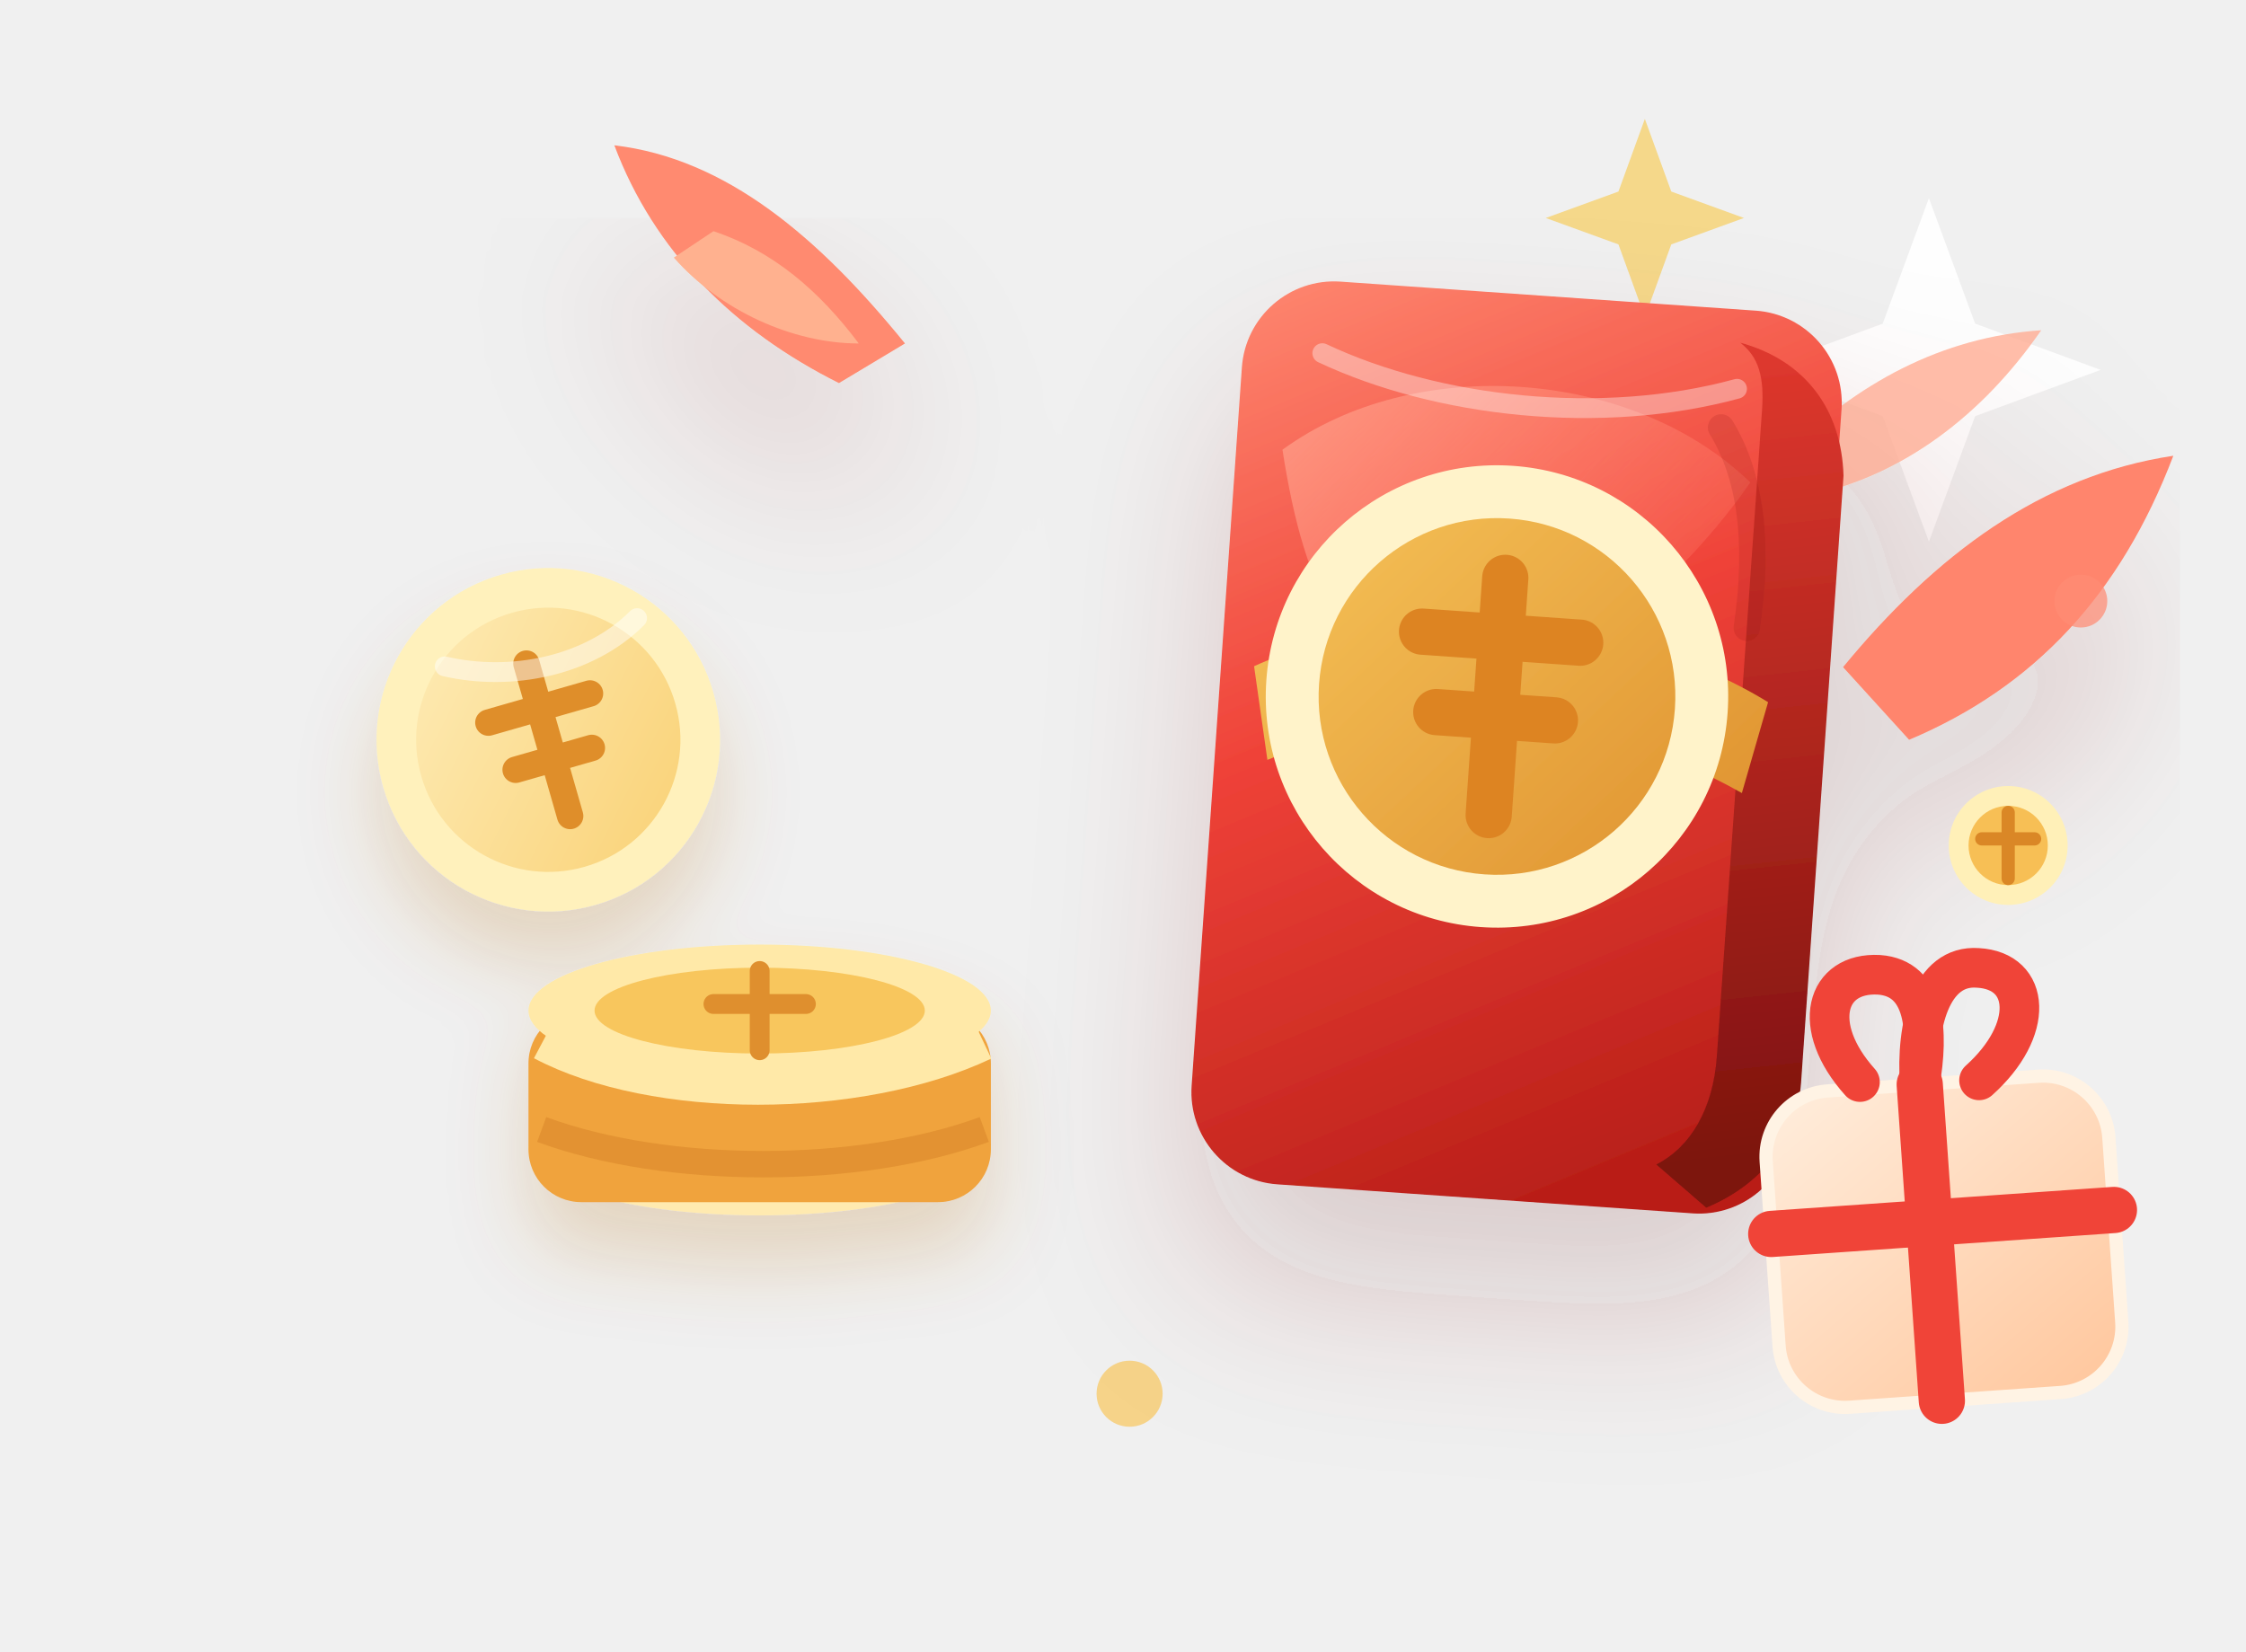
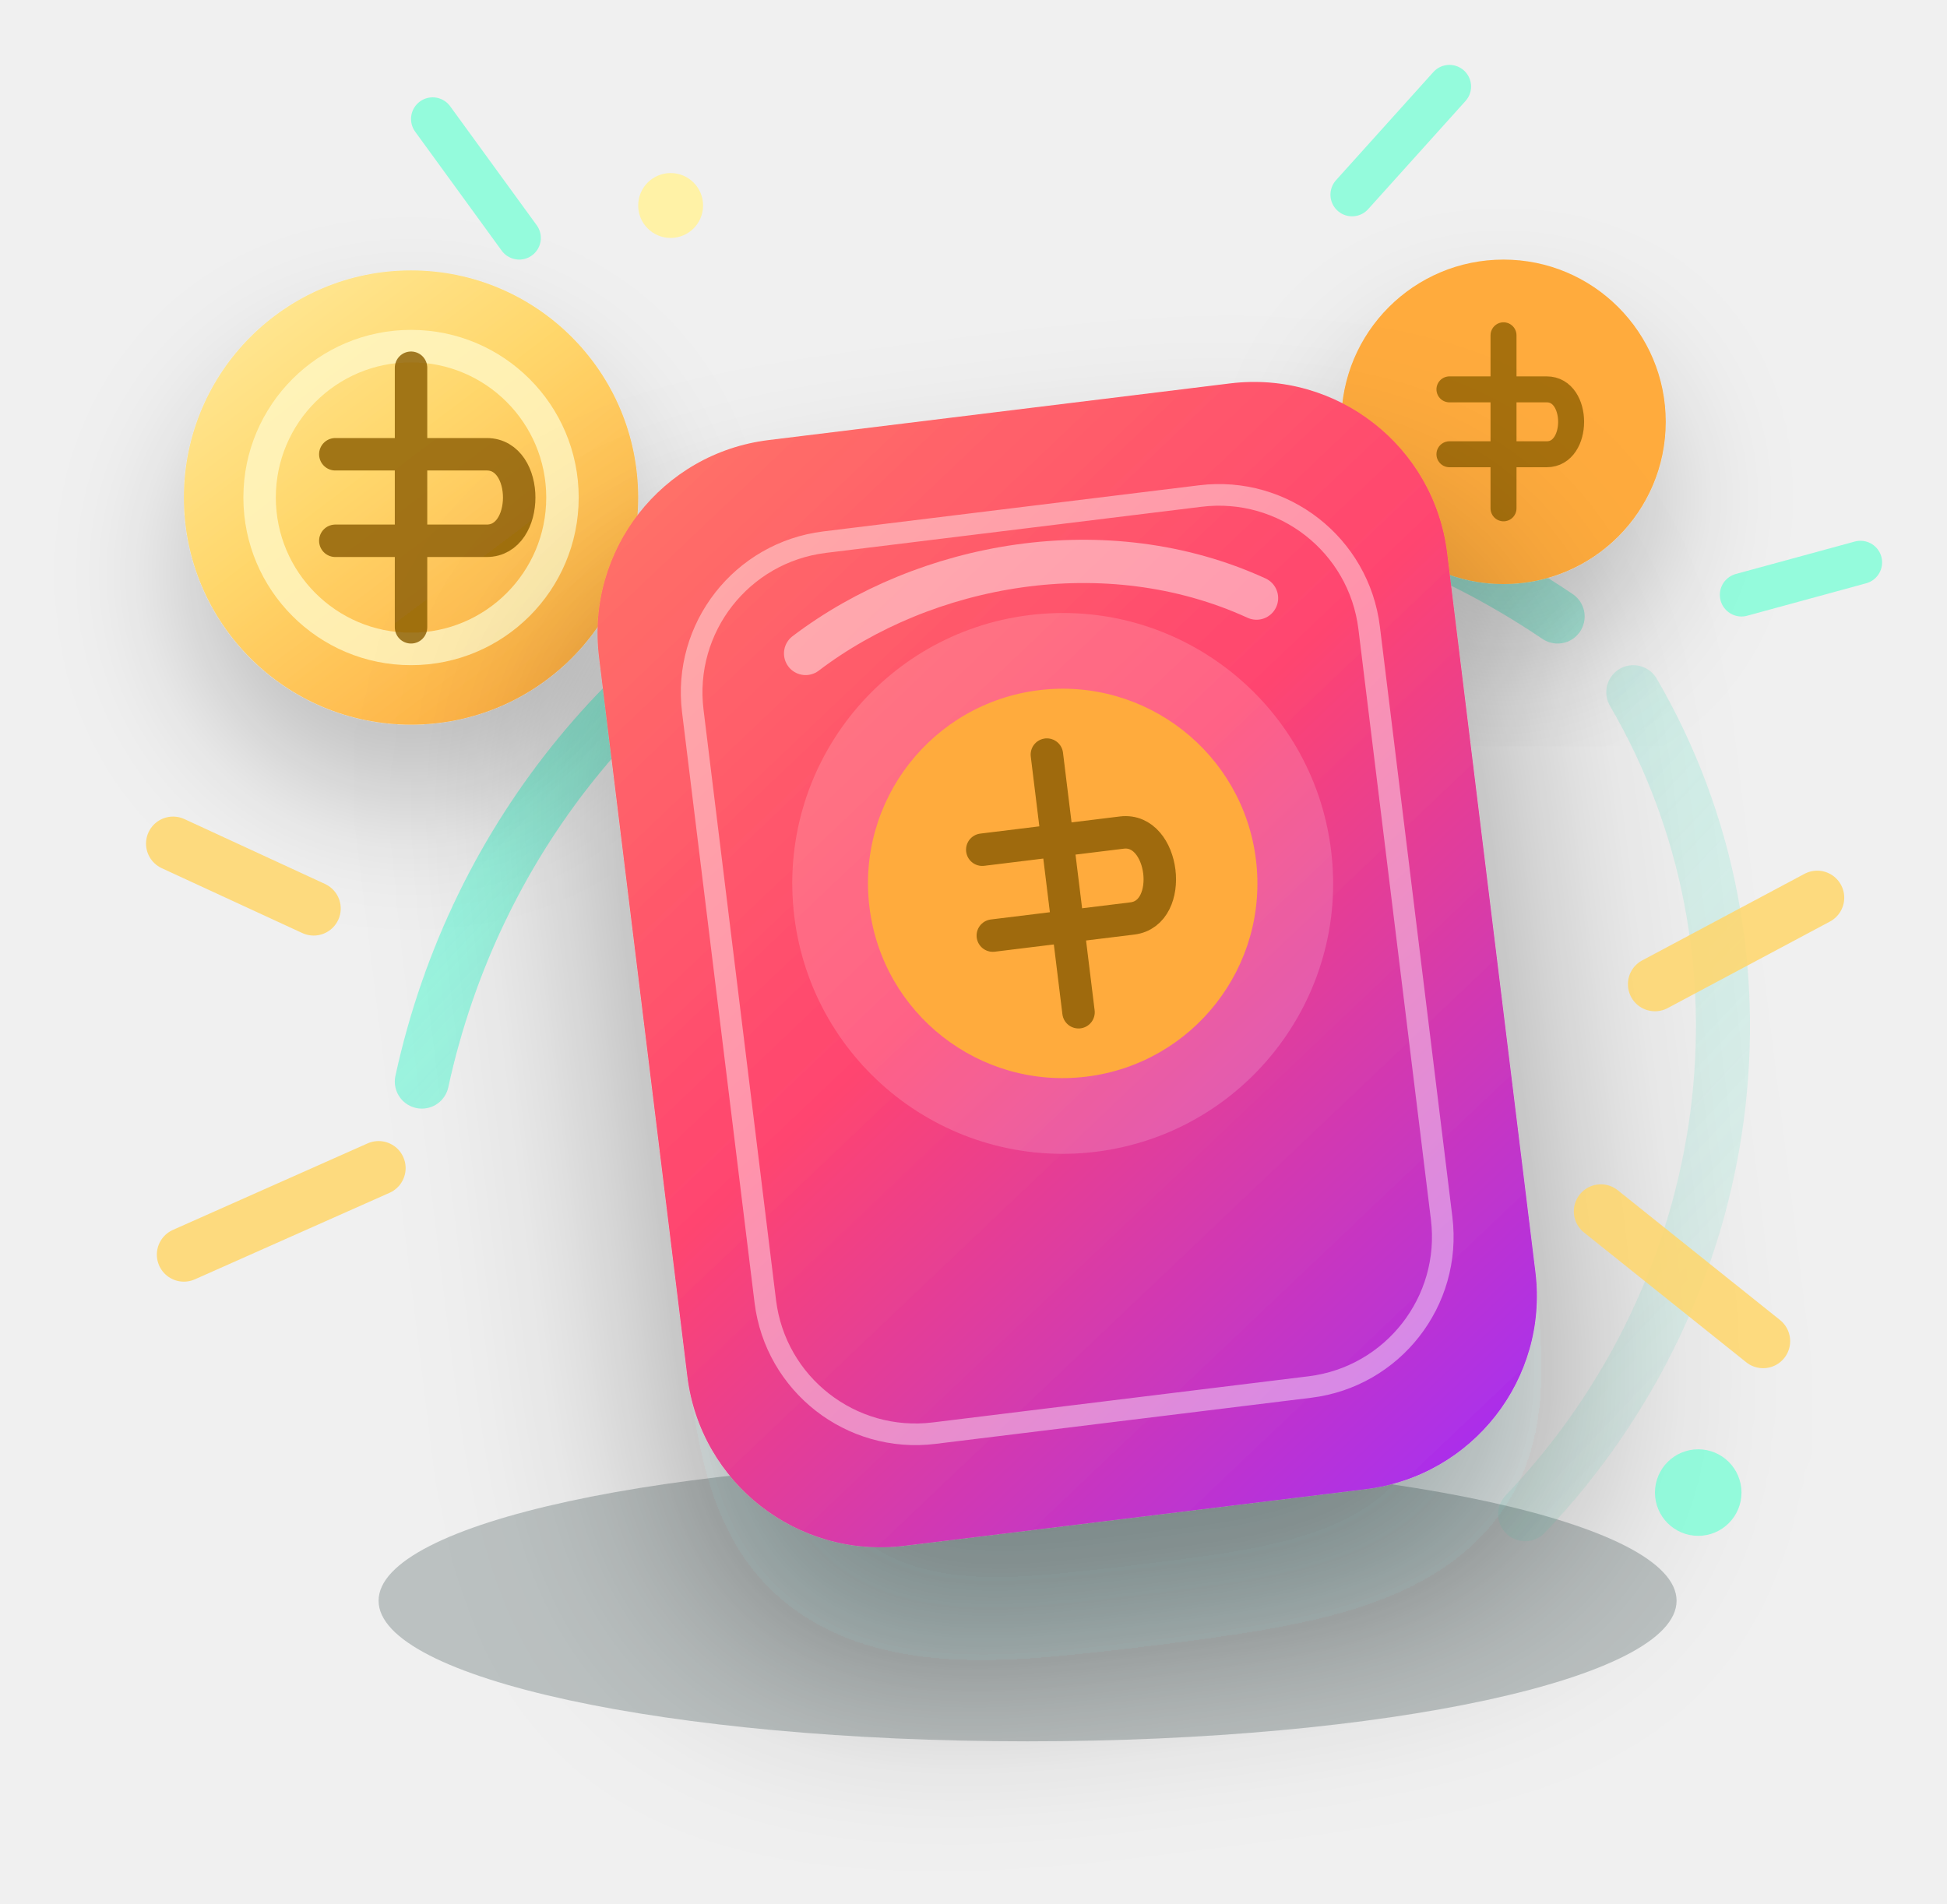
- <svg xmlns="http://www.w3.org/2000/svg" width="340" height="250" viewBox="0 0 340 250" fill="none">
+ <svg xmlns="http://www.w3.org/2000/svg" width="180" height="176" viewBox="0 0 180 176" fill="none">
  <defs>
-     <linearGradient id="packetFront" x1="179" y1="42" x2="246" y2="176" gradientUnits="userSpaceOnUse">
-       <stop stop-color="#FF8C74" />
-       <stop offset="0.48" stop-color="#EF4238" />
-       <stop offset="1" stop-color="#B91F19" />
+     <linearGradient id="coinFace" x1="24" y1="5" x2="64" y2="58" gradientUnits="userSpaceOnUse">
+       <stop stop-color="#FFF6B8" />
+       <stop offset=".55" stop-color="#FFD76C" />
+       <stop offset="1" stop-color="#FFAB3D" />
    </linearGradient>
-     <linearGradient id="packetSide" x1="253" y1="54" x2="274" y2="171" gradientUnits="userSpaceOnUse">
-       <stop stop-color="#DD372D" />
-       <stop offset="1" stop-color="#7D120E" />
+     <linearGradient id="cardGrad" x1="54" y1="34" x2="134" y2="142" gradientUnits="userSpaceOnUse">
+       <stop stop-color="#FF7B65" />
+       <stop offset=".48" stop-color="#FF456F" />
+       <stop offset="1" stop-color="#A42DF5" />
    </linearGradient>
-     <linearGradient id="packetFlap" x1="183" y1="54" x2="249" y2="110" gradientUnits="userSpaceOnUse">
-       <stop stop-color="#FFA58F" stop-opacity="0.92" />
-       <stop offset="1" stop-color="#FF705E" stop-opacity="0.22" />
+     <linearGradient id="mintRing" x1="44" y1="36" x2="156" y2="142" gradientUnits="userSpaceOnUse">
+       <stop stop-color="#83FFE1" />
+       <stop offset="1" stop-color="#35D7B4" stop-opacity=".2" />
    </linearGradient>
-     <linearGradient id="gold" x1="64" y1="62" x2="222" y2="208" gradientUnits="userSpaceOnUse">
-       <stop stop-color="#FFF5CE" />
-       <stop offset="0.44" stop-color="#F8C85E" />
-       <stop offset="1" stop-color="#D98524" />
-     </linearGradient>
-     <linearGradient id="giftCream" x1="268" y1="148" x2="320" y2="218" gradientUnits="userSpaceOnUse">
-       <stop stop-color="#FFF5E9" />
-       <stop offset="1" stop-color="#FFC397" />
-     </linearGradient>
-     <filter id="softShadow" x="43" y="18" width="287" height="226" filterUnits="userSpaceOnUse" color-interpolation-filters="sRGB">
-       <feDropShadow dx="0" dy="15" stdDeviation="13" flood-color="#7E2B1D" flood-opacity="0.18" />
+     <filter id="softShadow" x="-40%" y="-40%" width="180%" height="180%">
+       <feDropShadow dx="0" dy="12" stdDeviation="10" flood-color="#001818" flood-opacity=".35" />
    </filter>
-     <filter id="coinShadow" x="35" y="56" width="202" height="182" filterUnits="userSpaceOnUse" color-interpolation-filters="sRGB">
-       <feDropShadow dx="0" dy="8" stdDeviation="6" flood-color="#B76B1C" flood-opacity="0.2" />
+     <filter id="coinShadow" x="-50%" y="-50%" width="200%" height="200%">
+       <feDropShadow dx="0" dy="7" stdDeviation="6" flood-color="#000000" flood-opacity=".2" />
    </filter>
  </defs>
-   <path d="M292 30L299 49L318 56L299 63L292 82L285 63L266 56L285 49L292 30Z" fill="#FFFFFF" fill-opacity="0.92" />
-   <path d="M249 18L253 29L264 33L253 37L249 48L245 37L234 33L245 29L249 18Z" fill="#F6D47A" fill-opacity="0.86" />
-   <path d="M76 87L79 96L88 99L79 102L76 111L73 102L64 99L73 96L76 87Z" fill="#FFFFFF" fill-opacity="0.7" />
-   <g filter="url(#softShadow)">
-     <path d="M127 58C111 50 99 38 93 22C110 24 124 36 137 52L127 58Z" fill="#FF8A70" />
-     <path d="M289 112C308 104 321 90 329 69C309 72 293 84 279 101L289 112Z" fill="#FF856D" />
-     <path d="M108 35C117 38 124 44 130 52C120 52 109 47 102 39L108 35Z" fill="#FFB18F" />
-     <path d="M274 75C288 72 300 63 309 50C294 51 281 58 270 69L274 75Z" fill="#FFAB91" opacity="0.78" />
-     <g transform="rotate(4 220 114)">
-       <rect x="184" y="44" width="91" height="137" rx="14" fill="url(#packetFront)" />
-       <path d="M259 49C269 51 275 58 276 68V160C276 169 271 176 263 180L255 174C260 171 263 165 263 157V59C263 54 262 51 259 49Z" fill="url(#packetSide)" />
-       <path d="M191 70C210 54 243 54 262 70C250 90 233 103 218 103C203 103 196 92 191 70Z" fill="url(#packetFlap)" />
-       <path d="M189 103C211 91 244 91 267 103L264 117C241 106 214 106 192 117L189 103Z" fill="url(#gold)" />
-       <circle cx="226" cy="105" r="35" fill="#FFF3CA" />
-       <circle cx="226" cy="105" r="27" fill="url(#gold)" />
-       <path d="M226 87V123M214 96H238M217 108H235" stroke="#DD8424" stroke-width="7" stroke-linecap="round" />
-       <path d="M196 55C214 62 239 63 259 56" stroke="#FFFFFF" stroke-opacity="0.36" stroke-width="3" stroke-linecap="round" />
-       <path d="M257 62C262 69 264 79 263 92" stroke="#8E1611" stroke-opacity="0.16" stroke-width="4" stroke-linecap="round" />
-     </g>
+   <ellipse cx="95" cy="148" rx="60" ry="13" fill="#001B1D" opacity=".22" />
+   <path d="M39 100c10-46 62-72 105-43" stroke="url(#mintRing)" stroke-width="5" stroke-linecap="round" opacity=".82" />
+   <path d="M151 64c14 24 10 55-10 76" stroke="url(#mintRing)" stroke-width="5" stroke-linecap="round" opacity=".42" />
+   <g filter="url(#coinShadow)">
+     <circle cx="38" cy="46" r="21" fill="url(#coinFace)" />
+     <circle cx="38" cy="46" r="14" stroke="#FFF8C6" stroke-width="3" opacity=".8" />
+     <path d="M38 34v24M31 42h14c4 0 4 8 0 8H31" stroke="#8A5B00" stroke-width="3" stroke-linecap="round" stroke-linejoin="round" opacity=".8" />
  </g>
  <g filter="url(#coinShadow)">
-     <g transform="rotate(-16 83 112)">
-       <circle cx="83" cy="112" r="26" fill="#FFF1BC" />
-       <circle cx="83" cy="112" r="20" fill="url(#gold)" />
-       <path d="M83 100V124M75 107H91M77 115H89" stroke="#DF8E2B" stroke-width="4" stroke-linecap="round" />
-       <path d="M71 97C80 102 92 103 101 98" stroke="#FFFFFF" stroke-opacity="0.48" stroke-width="3" stroke-linecap="round" />
-     </g>
-     <g>
-       <ellipse cx="115" cy="174" rx="35" ry="10" fill="#FFEAB0" />
-       <rect x="80" y="153" width="70" height="29" rx="8" fill="#F0A33D" />
-       <path d="M82 158C99 167 130 167 149 158" stroke="#FFE9A8" stroke-width="5" />
-       <path d="M82 171C101 178 130 178 149 171" stroke="#D78224" stroke-opacity="0.5" stroke-width="4" />
-       <ellipse cx="115" cy="153" rx="35" ry="10" fill="#FFE9A8" />
-       <ellipse cx="115" cy="153" rx="25" ry="6.5" fill="#F8C65D" />
-       <path d="M115 147V159M108 152H122" stroke="#DF8F2D" stroke-width="3" stroke-linecap="round" />
-     </g>
+     <circle cx="139" cy="39" r="15" fill="url(#coinFace)" />
+     <path d="M139 31v16M134 36h9c3 0 3 6 0 6h-9" stroke="#8A5B00" stroke-width="2.4" stroke-linecap="round" stroke-linejoin="round" opacity=".75" />
  </g>
-   <g transform="rotate(-4 294 184)">
-     <rect x="268" y="164" width="52" height="48" rx="10" fill="url(#giftCream)" stroke="#FFF3E4" stroke-width="2" />
-     <path d="M292 164V212" stroke="#F04438" stroke-width="7" stroke-linecap="round" />
-     <path d="M268 185H320" stroke="#F04438" stroke-width="7" stroke-linecap="round" />
-     <path d="M283 163C276 154 279 146 287 147C294 148 294 156 292 164" stroke="#F04438" stroke-width="6" stroke-linecap="round" />
-     <path d="M301 164C310 157 310 148 302 147C295 146 292 155 292 164" stroke="#F04438" stroke-width="6" stroke-linecap="round" />
+   <g filter="url(#softShadow)" transform="rotate(-7 96 88)">
+     <rect x="59" y="38" width="79" height="103" rx="18" fill="url(#cardGrad)" />
+     <rect x="67" y="48" width="63" height="83" rx="14" stroke="rgba(255,255,255,.42)" stroke-width="2" />
+     <circle cx="99" cy="82" r="25" fill="rgba(255,255,255,.16)" />
+     <circle cx="99" cy="82" r="18" fill="url(#coinFace)" />
+     <path d="M99 70v24M92 78h13c4 0 4 8 0 8H92" stroke="#8A5B00" stroke-width="3" stroke-linecap="round" stroke-linejoin="round" opacity=".82" />
+     <path d="M78 58c12-7 29-8 42 0" stroke="rgba(255,255,255,.45)" stroke-width="4" stroke-linecap="round" />
  </g>
-   <circle cx="304" cy="128" r="9" fill="#FFF0B8" />
-   <circle cx="304" cy="128" r="6" fill="#F7BF55" />
-   <path d="M304 123V133M300 127H308" stroke="#DA8726" stroke-width="2" stroke-linecap="round" />
-   <circle cx="171" cy="211" r="5" fill="#F8C65D" opacity="0.7" />
-   <circle cx="315" cy="91" r="4" fill="#FF8C74" opacity="0.72" />
+   <path d="M29 84 16 78M35 108l-18 8M153 91l15-8M148 112l15 12" stroke="#FFD76C" stroke-width="5" stroke-linecap="round" opacity=".86" />
+   <path d="M48 22 40 11M125 18l9-10M161 55l11-3" stroke="#75FFD6" stroke-width="4" stroke-linecap="round" opacity=".75" />
+   <circle cx="62" cy="19" r="3" fill="#FFF2A6" />
+   <circle cx="157" cy="138" r="4" fill="#75FFD6" opacity=".75" />
</svg>
